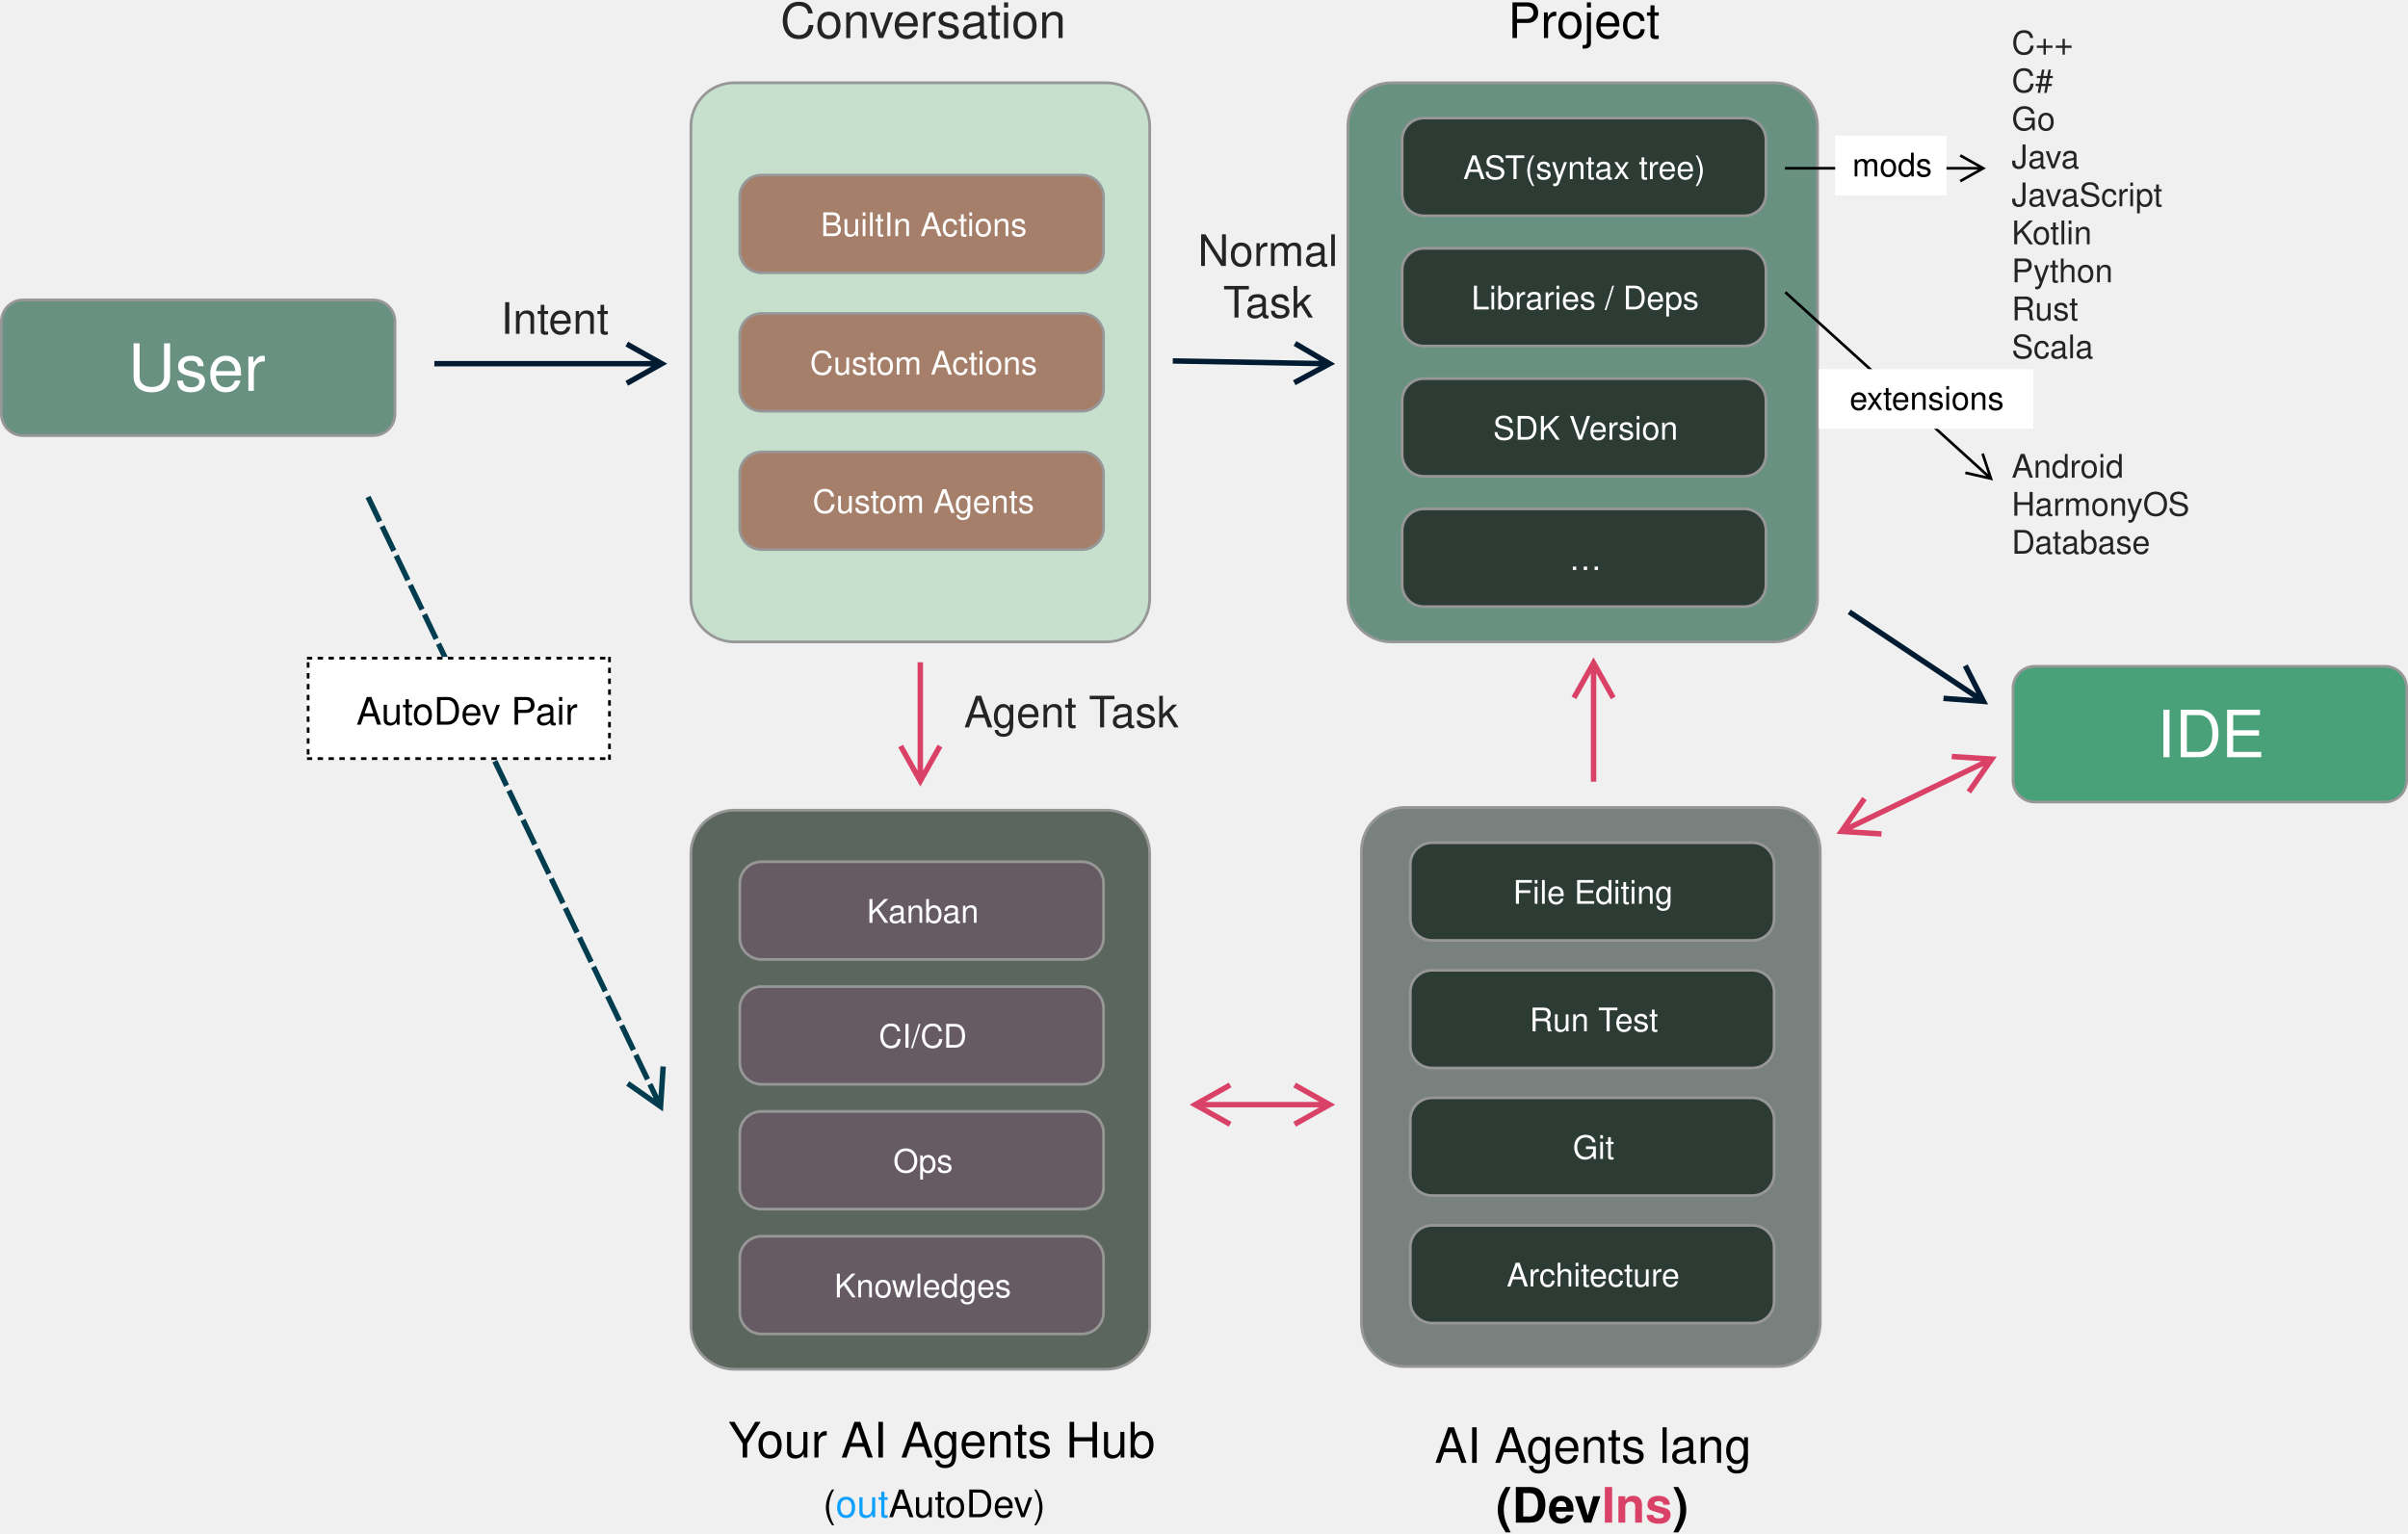
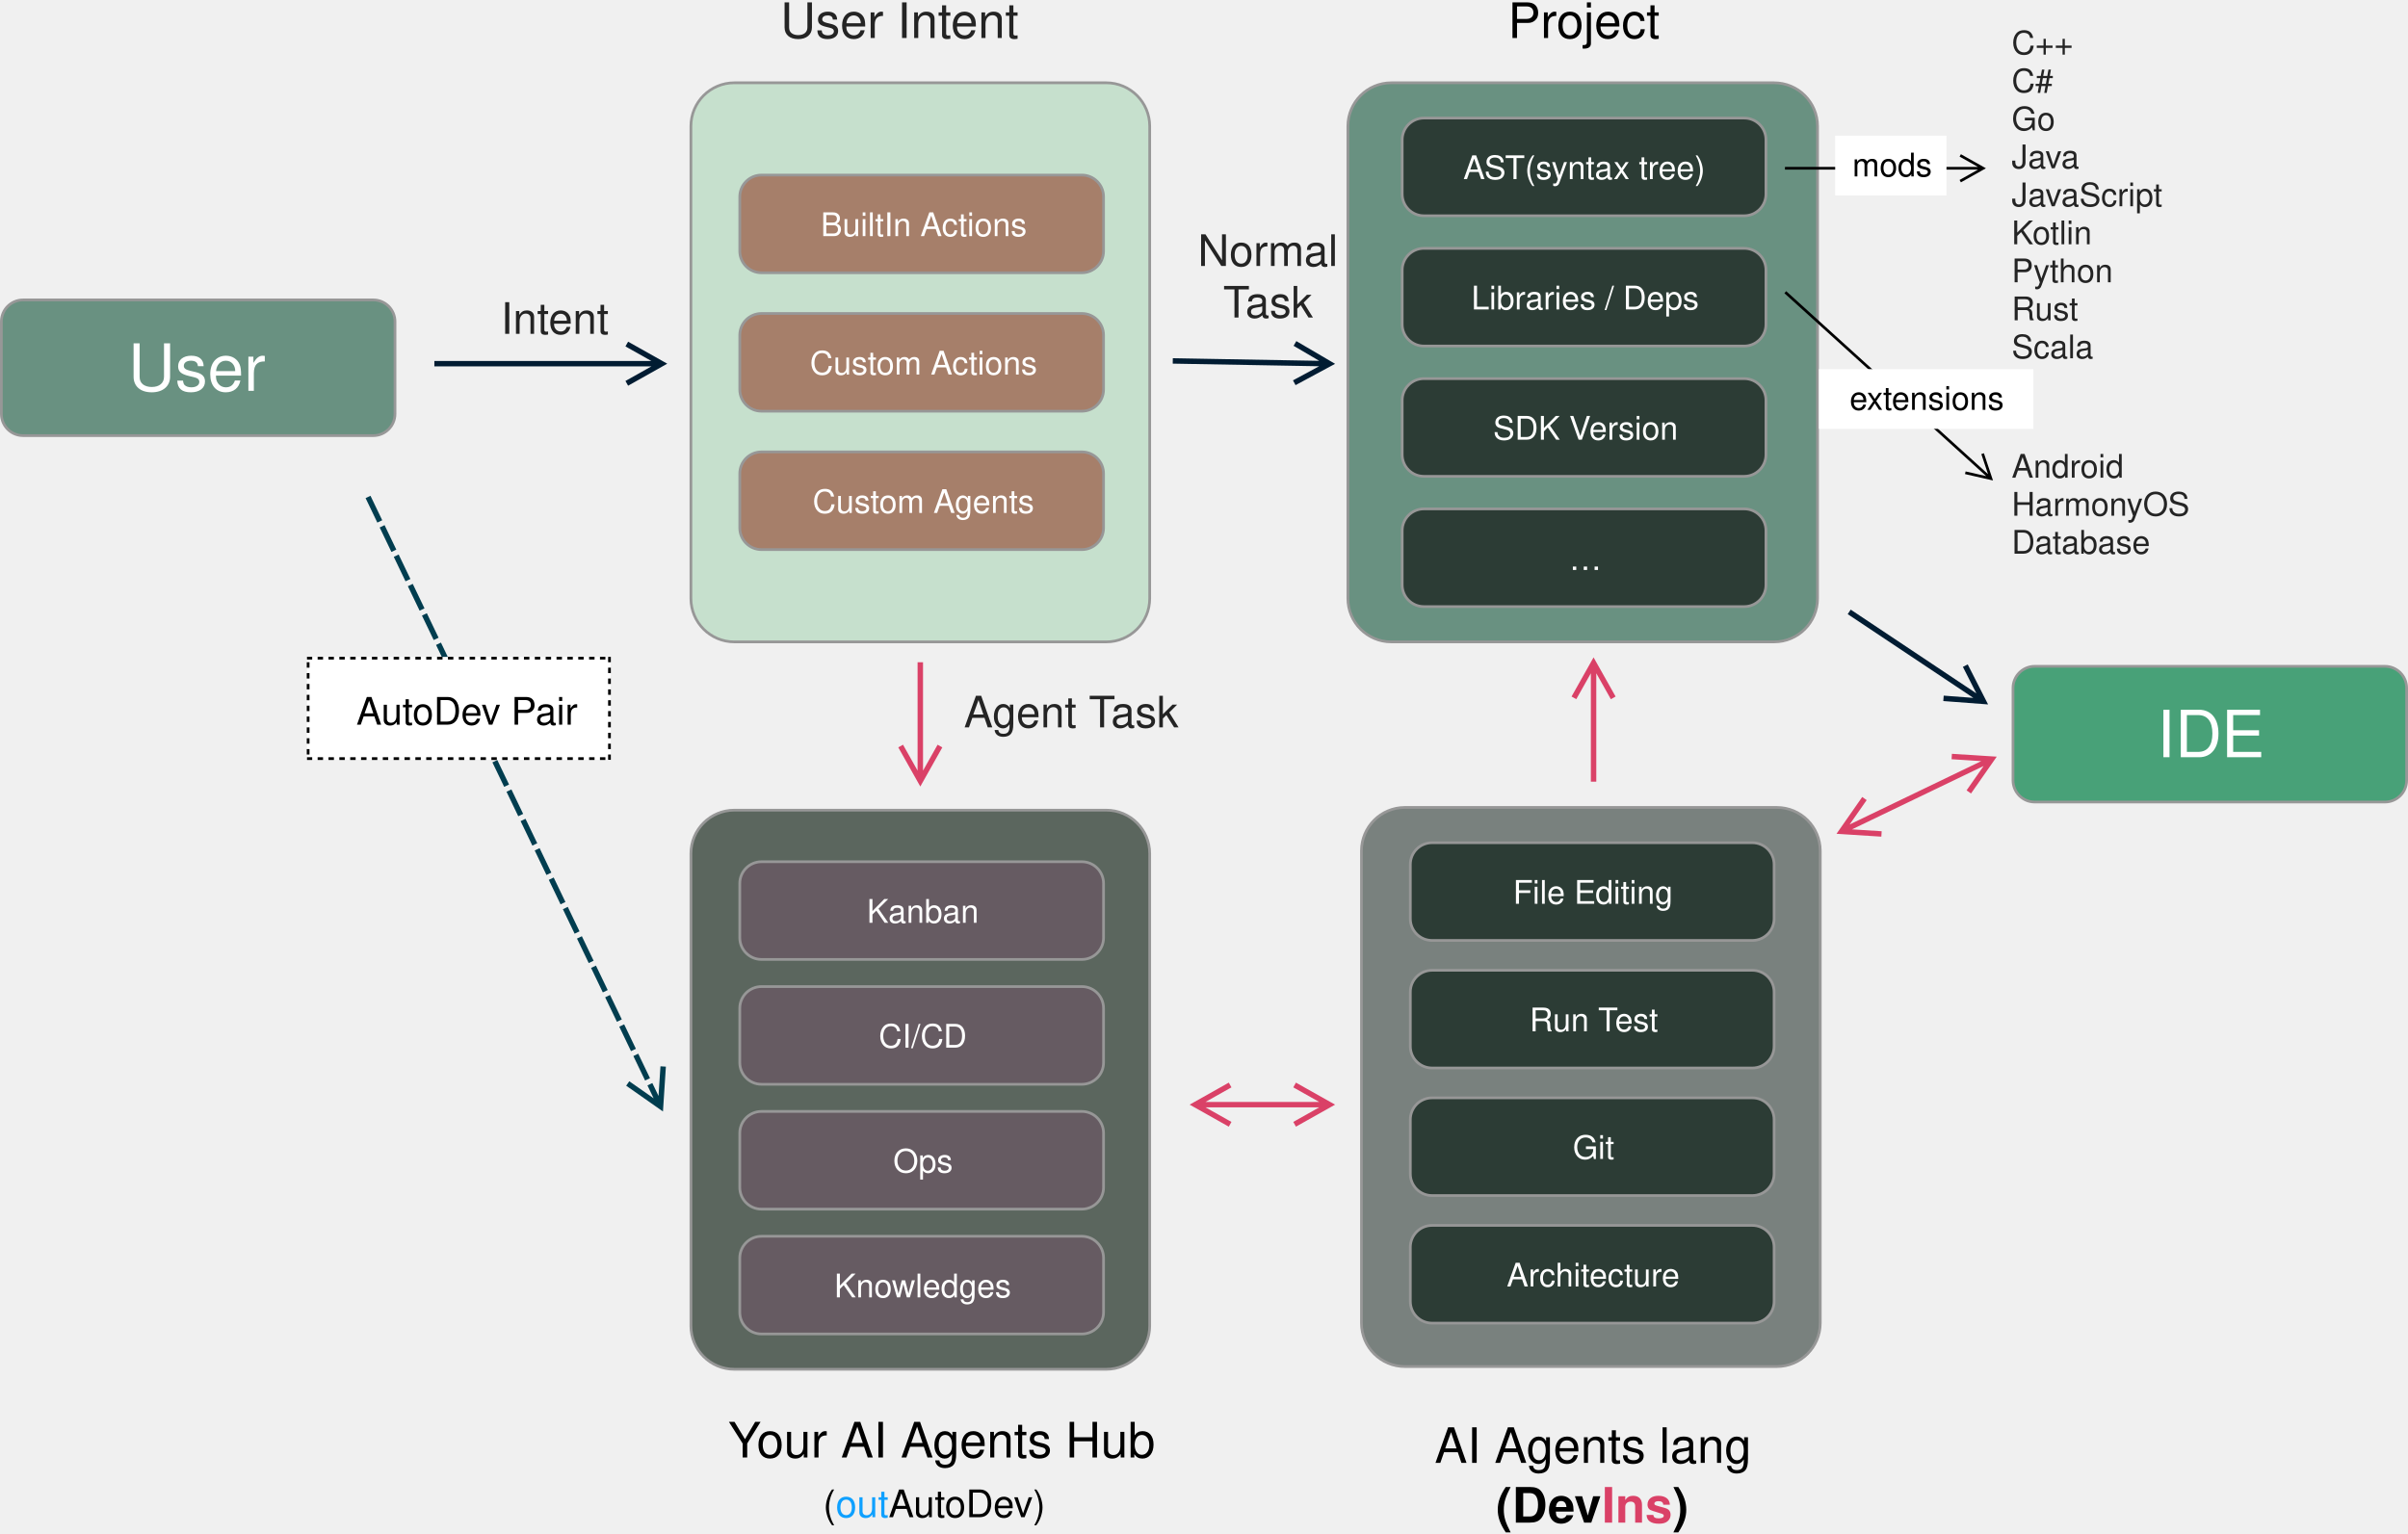
<svg xmlns="http://www.w3.org/2000/svg" xmlns:xlink="http://www.w3.org/1999/xlink" width="887px" height="565px" viewBox="0 0 887 565" version="1.1">
  <defs>
    <rect id="path-1" x="0" y="0" width="112" height="38" />
    <mask id="mask-2" maskContentUnits="userSpaceOnUse" maskUnits="objectBoundingBox" x="0" y="0" width="112" height="38" fill="white">
      <use xlink:href="#path-1" />
    </mask>
  </defs>
  <g id="Page-1" stroke="none" stroke-width="1" fill="none" fill-rule="evenodd">
    <g id="Group" transform="translate(0, -4)">
      <text id="AI-Agents-lang-(DevI" font-family="Helvetica" font-size="18" font-weight="normal">
        <tspan x="528.453" y="543" fill="#000000">AI Agents lang</tspan>
        <tspan x="550.992" y="565" font-family="Helvetica-Bold, Helvetica" font-weight="bold" fill="#000000">(Dev</tspan>
        <tspan x="590.007" y="565" font-family="Helvetica-Bold, Helvetica" font-weight="bold" fill="#DA4167">Ins</tspan>
        <tspan x="616.014" y="565" font-family="Helvetica-Bold, Helvetica" font-weight="bold" fill="#000000">)</tspan>
      </text>
      <text id="Your-AI-Agents-Hub-(" font-family="Helvetica" font-size="18" font-weight="normal">
        <tspan x="268.265" y="541" fill="#000000">Your AI Agents Hub</tspan>
        <tspan x="303.197" y="563" font-size="14" fill="#000000">(</tspan>
        <tspan x="307.859" y="563" font-size="14" fill="#0EA0FF">out</tspan>
        <tspan x="327.321" y="563" font-size="14" fill="#000000"> AutoDev)</tspan>
      </text>
      <text id="Project" font-family="Helvetica" font-size="18" font-weight="normal" fill="#000000">
        <tspan x="555.489" y="18">Project</tspan>
      </text>
      <g id="agents-hub" transform="translate(254, 302)">
        <rect id="Rectangle" stroke="#979797" fill="#5B665E" x="0.5" y="0.5" width="169" height="206" rx="16" />
        <g id="kanban" transform="translate(18, 19)">
          <rect id="Rectangle" stroke="#979797" fill="#665B62" x="0.5" y="0.5" width="134" height="36" rx="8" />
          <text id="Kanban" font-family="Helvetica" font-size="12" font-weight="normal" fill="#FFFFFF">
            <tspan x="47.313" y="23">Kanban</tspan>
          </text>
        </g>
        <g id="cicd" transform="translate(18, 65)">
          <rect id="Rectangle" stroke="#979797" fill="#665B62" x="0.5" y="0.5" width="134" height="36" rx="8" />
          <text id="CI/CD" font-family="Helvetica" font-size="12" font-weight="normal" fill="#FFFFFF">
            <tspan x="51.667" y="23">CI/CD</tspan>
          </text>
        </g>
        <g id="ops" transform="translate(18, 111)">
          <rect id="Rectangle" stroke="#979797" fill="#665B62" x="0.5" y="0.5" width="134" height="36" rx="8" />
          <text id="Ops" font-family="Helvetica" font-size="12" font-weight="normal" fill="#FFFFFF">
            <tspan x="56.996" y="23">Ops</tspan>
          </text>
        </g>
        <g id="know" transform="translate(18, 157)">
          <rect id="Rectangle" stroke="#979797" fill="#665B62" x="0.5" y="0.5" width="134" height="36" rx="8" />
          <text id="Knowledges" font-family="Helvetica" font-size="12" font-weight="normal" fill="#FFFFFF">
            <tspan x="35.311" y="23">Knowledges</tspan>
          </text>
        </g>
      </g>
-       <g id="conversations" transform="translate(254, 34)">
+       <g id="user intent" transform="translate(254, 34)">
        <g id="custom-agents">
          <rect id="Rectangle" stroke="#979797" fill="#C6E0CD" x="0.5" y="0.5" width="169" height="206" rx="16" />
          <g id="cicd" transform="translate(18, 34)">
            <rect id="Rectangle" stroke="#979797" fill="#A67F6A" x="0.5" y="0.5" width="134" height="36" rx="8" />
            <text id="BuiltIn-Actions" font-family="Helvetica" font-size="12" font-weight="normal" fill="#FFFFFF">
              <tspan x="30.31" y="23">BuiltIn Actions</tspan>
            </text>
          </g>
          <g id="ops" transform="translate(18, 85)">
            <rect id="Rectangle" stroke="#979797" fill="#A67F6A" x="0.5" y="0.5" width="134" height="36" rx="8" />
            <text id="Custom-Actions" font-family="Helvetica" font-size="12" font-weight="normal" fill="#FFFFFF">
              <tspan x="26.313" y="23">Custom Actions</tspan>
            </text>
          </g>
          <g id="know" transform="translate(18, 136)">
            <rect id="Rectangle" stroke="#979797" fill="#A67F6A" x="0.5" y="0.5" width="134" height="36" rx="8" />
            <text id="Custom-Agents" font-family="Helvetica" font-size="12" font-weight="normal" fill="#FFFFFF">
              <tspan x="27.31" y="23">Custom Agents</tspan>
            </text>
          </g>
        </g>
      </g>
      <g id="devins" transform="translate(501, 301)">
        <rect id="Rectangle" stroke="#979797" fill-opacity="0.8" fill="#5B6662" x="0.5" y="0.5" width="169" height="206" rx="16" />
        <g id="editing" transform="translate(18, 13)">
          <rect id="Rectangle" stroke="#979797" fill="#2C3C35" x="0.5" y="0.5" width="134" height="36" rx="8" />
          <text id="File-Editing" font-family="Helvetica" font-size="12" font-weight="normal" fill="#FFFFFF">
            <tspan x="38.319" y="23">File Editing</tspan>
          </text>
        </g>
        <g id="editing" transform="translate(18, 60)">
          <rect id="Rectangle" stroke="#979797" fill="#2C3C35" x="0.5" y="0.5" width="134" height="36" rx="8" />
          <text id="Run-Test" font-family="Helvetica" font-size="12" font-weight="normal" fill="#FFFFFF">
            <tspan x="44.428" y="23">Run Test</tspan>
          </text>
        </g>
        <g id="editing" transform="translate(18, 107)">
          <rect id="Rectangle" stroke="#979797" fill="#2C3C35" x="0.5" y="0.5" width="134" height="36" rx="8" />
          <text id="Git" font-family="Helvetica" font-size="12" font-weight="normal" fill="#FFFFFF">
            <tspan x="60.333" y="23">Git</tspan>
          </text>
        </g>
        <g id="editing" transform="translate(18, 154)">
          <rect id="Rectangle" stroke="#979797" fill="#2C3C35" x="0.5" y="0.5" width="134" height="36" rx="8" />
          <text id="Architecture" font-family="Helvetica" font-size="12" font-weight="normal" fill="#FFFFFF">
            <tspan x="35.987" y="23">Architecture</tspan>
          </text>
        </g>
      </g>
      <g id="ide" transform="translate(741, 249)">
        <rect id="Rectangle" stroke="#979797" fill="#48A178" x="0.5" y="0.5" width="145" height="50" rx="8" />
        <text id="IDE" font-family="Helvetica" font-size="24" font-weight="normal" fill="#FFFFFF">
          <tspan x="53.496" y="34">IDE</tspan>
        </text>
      </g>
      <g id="user" transform="translate(0, 114)">
        <rect id="Rectangle" stroke="#979797" fill="#699181" x="0.5" y="0.5" width="145" height="50" rx="8" />
        <text id="User" font-family="Helvetica" font-size="24" font-weight="normal" fill="#FFFFFF">
          <tspan x="47.164" y="34">User</tspan>
        </text>
      </g>
      <g id="project" transform="translate(496, 34)">
        <rect id="Rectangle" stroke="#979797" fill="#699181" x="0.5" y="0.5" width="173" height="206" rx="16" />
        <g id="..." transform="translate(20, 13)">
          <rect id="Rectangle" stroke="#979797" fill="#2C3C35" x="0.5" y="0.5" width="134" height="36" rx="8" />
          <text id="AST(syntax-tree)" font-family="Helvetica" font-size="12" font-weight="normal" fill="#FFFFFF">
            <tspan x="22.988" y="23">AST(syntax tree)</tspan>
          </text>
        </g>
        <g id="sdks" transform="translate(20, 61)">
          <rect id="Rectangle" stroke="#979797" fill="#2C3C35" x="0.5" y="0.5" width="134" height="36" rx="8" />
          <text id="Libraries-/-Deps" font-family="Helvetica" font-size="12" font-weight="normal" fill="#FFFFFF">
            <tspan x="25.982" y="23">Libraries / Deps</tspan>
          </text>
        </g>
        <g id="libs" transform="translate(20, 109)">
          <rect id="Rectangle" stroke="#979797" fill="#2C3C35" x="0.5" y="0.5" width="134" height="36" rx="8" />
          <text id="SDK-Version" font-family="Helvetica" font-size="12" font-weight="normal" fill="#FFFFFF">
            <tspan x="33.98" y="23">SDK Version</tspan>
          </text>
        </g>
        <g id="ast" transform="translate(20, 157)">
          <rect id="Rectangle" stroke="#979797" fill="#2C3C35" x="0.5" y="0.5" width="134" height="36" rx="8" />
          <text id="…" font-family="Helvetica" font-size="12" font-weight="normal" fill="#FFFFFF">
            <tspan x="62" y="23">…</tspan>
          </text>
        </g>
      </g>
      <path id="Line" d="M719.001,281.737 L719.999,281.801 L733.739,282.677 L735.514,282.79 L734.496,284.247 L726.612,295.535 L726.039,296.355 L724.4,295.209 L724.972,294.39 L730.669,286.231 L723.368,289.747 L689.499,306.055 L682.197,309.57 L692.128,310.203 L693.126,310.267 L692.999,312.263 L692.001,312.199 L678.261,311.323 L676.486,311.21 L677.504,309.753 L685.388,298.465 L685.961,297.645 L687.6,298.791 L687.028,299.61 L681.33,307.768 L688.632,304.253 L722.501,287.945 L729.802,284.429 L719.872,283.797 L718.874,283.733 L719.001,281.737 Z" fill="#DA4167" fill-rule="nonzero" />
      <path id="Line" d="M681.723,228.613 L682.555,229.168 L721.254,254.967 L728.002,259.466 L723.492,250.597 L723.039,249.705 L724.822,248.799 L725.275,249.69 L731.515,261.963 L732.321,263.547 L730.548,263.413 L716.82,262.373 L715.823,262.298 L715.974,260.303 L716.971,260.379 L726.892,261.13 L720.144,256.631 L681.445,230.832 L680.613,230.277 L681.723,228.613 Z" fill="#011C32" fill-rule="nonzero" />
      <path id="Line" d="M722.309,60.819 L722.745,61.064 L730.745,65.564 L731.52,66 L730.745,66.436 L722.745,70.936 L722.309,71.181 L721.819,70.309 L722.255,70.064 L728.591,66.5 L657.5,66.5 L657.5,65.5 L728.591,65.5 L722.255,61.936 L721.819,61.691 L722.309,60.819 Z" fill="#000000" fill-rule="nonzero" />
      <path id="Line" d="M657.965,111.294 L658.336,111.63 L727.809,174.618 L732.292,178.683 L729.992,171.787 L729.834,171.312 L730.782,170.996 L730.941,171.47 L733.845,180.178 L734.126,181.021 L733.259,180.823 L724.31,178.784 L723.823,178.672 L724.045,177.697 L724.532,177.809 L731.62,179.424 L727.137,175.359 L657.664,112.37 L657.294,112.035 L657.965,111.294 Z" fill="#000000" fill-rule="nonzero" />
      <path id="Line" d="M243.286,396.874 L245.282,397.004 L245.217,398.002 L244.322,411.741 L244.207,413.515 L242.751,412.495 L231.474,404.596 L230.655,404.023 L231.802,402.384 L232.621,402.958 L240.77,408.666 L238.922,404.813 L238.49,403.912 L240.293,403.046 L240.725,403.948 L242.574,407.803 L243.221,397.872 L243.286,396.874 Z M235.102,392.227 L235.534,393.129 L238.995,400.342 L239.428,401.243 L237.625,402.109 L237.192,401.207 L233.731,393.994 L233.299,393.093 L235.102,392.227 Z M229.911,381.408 L230.343,382.31 L233.804,389.523 L234.237,390.424 L232.433,391.289 L232.001,390.388 L228.54,383.175 L228.107,382.274 L229.911,381.408 Z M224.719,370.589 L225.152,371.491 L228.613,378.704 L229.045,379.605 L227.242,380.47 L226.81,379.569 L223.349,372.356 L222.916,371.455 L224.719,370.589 Z M219.528,359.77 L219.961,360.672 L223.422,367.885 L223.854,368.786 L222.051,369.651 L221.618,368.75 L218.158,361.537 L217.725,360.636 L219.528,359.77 Z M214.337,348.951 L214.77,349.853 L218.23,357.066 L218.663,357.967 L216.86,358.832 L216.427,357.931 L212.966,350.718 L212.534,349.817 L214.337,348.951 Z M209.146,338.132 L209.578,339.034 L213.039,346.247 L213.472,347.148 L211.669,348.013 L211.236,347.112 L207.775,339.899 L207.343,338.997 L209.146,338.132 Z M203.955,327.313 L204.387,328.215 L207.848,335.428 L208.281,336.329 L206.477,337.194 L206.045,336.293 L202.584,329.08 L202.151,328.178 L203.955,327.313 Z M198.763,316.494 L199.196,317.396 L202.657,324.608 L203.089,325.51 L201.286,326.375 L200.854,325.474 L197.393,318.261 L196.96,317.359 L198.763,316.494 Z M193.572,305.675 L194.005,306.577 L197.466,313.789 L197.898,314.691 L196.095,315.556 L195.662,314.655 L192.202,307.442 L191.769,306.54 L193.572,305.675 Z M188.381,294.856 L188.814,295.758 L192.274,302.97 L192.707,303.872 L190.904,304.737 L190.471,303.836 L187.01,296.623 L186.578,295.721 L188.381,294.856 Z M183.19,284.037 L183.622,284.939 L187.083,292.151 L187.516,293.053 L185.713,293.918 L185.28,293.017 L181.819,285.804 L181.387,284.902 L183.19,284.037 Z M177.999,273.218 L178.431,274.12 L181.892,281.332 L182.325,282.234 L180.521,283.099 L180.089,282.198 L176.628,274.985 L176.195,274.083 L177.999,273.218 Z M172.807,262.399 L173.24,263.301 L176.701,270.513 L177.133,271.415 L175.33,272.28 L174.898,271.379 L171.437,264.166 L171.004,263.264 L172.807,262.399 Z M167.616,251.58 L168.049,252.482 L171.51,259.694 L171.942,260.596 L170.139,261.461 L169.706,260.559 L166.246,253.347 L165.813,252.445 L167.616,251.58 Z M162.425,240.761 L162.858,241.663 L166.318,248.875 L166.751,249.777 L164.948,250.642 L164.515,249.74 L161.054,242.528 L160.622,241.626 L162.425,240.761 Z M157.234,229.942 L157.666,230.844 L161.127,238.056 L161.56,238.958 L159.757,239.823 L159.324,238.921 L155.863,231.709 L155.431,230.807 L157.234,229.942 Z M152.043,219.123 L152.475,220.025 L155.936,227.237 L156.369,228.139 L154.565,229.004 L154.133,228.102 L150.672,220.89 L150.239,219.988 L152.043,219.123 Z M146.851,208.304 L147.284,209.205 L150.745,216.418 L151.177,217.32 L149.374,218.185 L148.942,217.283 L145.481,210.071 L145.048,209.169 L146.851,208.304 Z M141.66,197.485 L142.093,198.386 L145.554,205.599 L145.986,206.501 L144.183,207.366 L143.75,206.464 L140.29,199.252 L139.857,198.35 L141.66,197.485 Z M136.469,186.666 L136.902,187.567 L140.362,194.78 L140.795,195.682 L138.992,196.547 L138.559,195.645 L135.098,188.433 L134.666,187.531 L136.469,186.666 Z" fill="#013D4F" fill-rule="nonzero" />
      <path id="Line" d="M340,248 L340,287.932 L344.878,279.26 L345.369,278.388 L347.112,279.369 L346.622,280.24 L339.872,292.24 L339,293.79 L338.128,292.24 L331.378,280.24 L330.888,279.369 L332.631,278.388 L333.122,279.26 L338,287.932 L338,248 L340,248 Z" fill="#DA4167" fill-rule="nonzero" />
      <path id="Line" d="M587,246.21 L587.872,247.76 L594.622,259.76 L595.112,260.631 L593.369,261.612 L592.878,260.74 L588,252.067 L588,292 L586,292 L586,252.067 L581.122,260.74 L580.631,261.612 L578.888,260.631 L579.378,259.76 L586.128,247.76 L587,246.21 Z" fill="#DA4167" fill-rule="nonzero" />
      <path id="Line" d="M477.369,402.888 L478.24,403.378 L490.24,410.128 L491.79,411 L490.24,411.872 L478.24,418.622 L477.369,419.112 L476.388,417.369 L477.26,416.878 L485.932,412 L444.067,412 L452.74,416.878 L453.612,417.369 L452.631,419.112 L451.76,418.622 L439.76,411.872 L438.21,411 L439.76,410.128 L451.76,403.378 L452.631,402.888 L453.612,404.631 L452.74,405.122 L444.067,410 L485.932,410 L477.26,405.122 L476.388,404.631 L477.369,402.888 Z" fill="#DA4167" fill-rule="nonzero" />
      <path id="Line" d="M477.515,129.682 L478.378,130.188 L490.256,137.151 L491.789,138.05 L490.225,138.894 L478.106,145.428 L477.226,145.903 L476.276,144.142 L477.157,143.668 L485.916,138.944 L477.759,138.799 L432.982,138 L431.982,137.982 L432.018,135.982 L433.018,136 L477.794,136.8 L485.95,136.945 L477.367,131.913 L476.504,131.407 L477.515,129.682 Z" fill="#011C32" fill-rule="nonzero" />
      <path id="Line" d="M231.369,129.888 L232.24,130.378 L244.24,137.128 L245.79,138 L244.24,138.872 L232.24,145.622 L231.369,146.112 L230.388,144.369 L231.26,143.878 L239.932,139 L160,139 L160,137 L239.932,137 L231.26,132.122 L230.388,131.631 L231.369,129.888 Z" fill="#011C32" fill-rule="nonzero" />
-       <text id="Conversation" font-family="Helvetica" font-size="18" font-weight="normal" fill="#000000" fill-opacity="0.85">
-         <tspan x="287.471" y="18">Conversation</tspan>
+       <text id="User-intent" font-family="Helvetica" font-size="18" font-weight="normal" fill="#000000" fill-opacity="0.85">
+         <tspan x="287.471" y="18">User Intent</tspan>
      </text>
      <text id="Intent" font-family="Helvetica" font-size="16" font-weight="normal" fill="#000000" fill-opacity="0.85">
        <tspan x="184.484" y="127">Intent</tspan>
      </text>
      <text id="Agent-Task" font-family="Helvetica" font-size="16" font-weight="normal" fill="#000000" fill-opacity="0.85">
        <tspan x="355.062" y="272">Agent Task</tspan>
      </text>
      <text id="Normal-Task" font-family="Helvetica" font-size="16" font-weight="normal" fill="#000000" fill-opacity="0.85">
        <tspan x="441.219" y="102">Normal</tspan>
        <tspan x="450.551" y="121">Task</tspan>
      </text>
      <g id="pair" transform="translate(113, 246)">
        <use id="Rectangle" stroke="#000000" mask="url(#mask-2)" stroke-width="2" fill="#FFFFFF" stroke-dasharray="2,2" xlink:href="#path-1" />
        <text id="AutoDev-Pair" font-family="Helvetica" font-size="14" font-weight="normal" fill="#000000">
          <tspan x="18.259" y="25">AutoDev Pair</tspan>
        </text>
      </g>
      <g id="exts-link" transform="translate(670, 140)">
        <path d="M0,0 L79,0 L79,22 L0,22 L0,0 Z" id="Rectangle" fill="#FFFFFF" />
        <text id="extensions" font-family="Helvetica" font-size="12" font-weight="normal" fill="#000000">
          <tspan x="11.315" y="15">extensions</tspan>
        </text>
      </g>
      <g id="mods-link" transform="translate(676, 54)">
        <path d="M0,0 L41,0 L41,22 L0,22 L0,0 Z" id="Rectangle" fill="#FFFFFF" />
        <text id="mods" font-family="Helvetica" font-size="12" font-weight="normal" fill="#000000">
          <tspan x="6.328" y="15">mods</tspan>
        </text>
      </g>
      <text id="modules" font-family="Helvetica" font-size="12" font-weight="normal" fill="#000000" fill-opacity="0.85">
        <tspan x="741" y="24">C++</tspan>
        <tspan x="741" y="38">C#</tspan>
        <tspan x="741" y="52">Go</tspan>
        <tspan x="741" y="66">Java</tspan>
        <tspan x="741" y="80">JavaScript</tspan>
        <tspan x="741" y="94">Kotlin</tspan>
        <tspan x="741" y="108">Python</tspan>
        <tspan x="741" y="122">Rust</tspan>
        <tspan x="741" y="136">Scala</tspan>
      </text>
      <text id="extensions" font-family="Helvetica" font-size="12" font-weight="normal" fill="#000000" fill-opacity="0.85">
        <tspan x="741" y="180">Android</tspan>
        <tspan x="741" y="194">HarmonyOS</tspan>
        <tspan x="741" y="208">Database</tspan>
      </text>
    </g>
  </g>
</svg>
